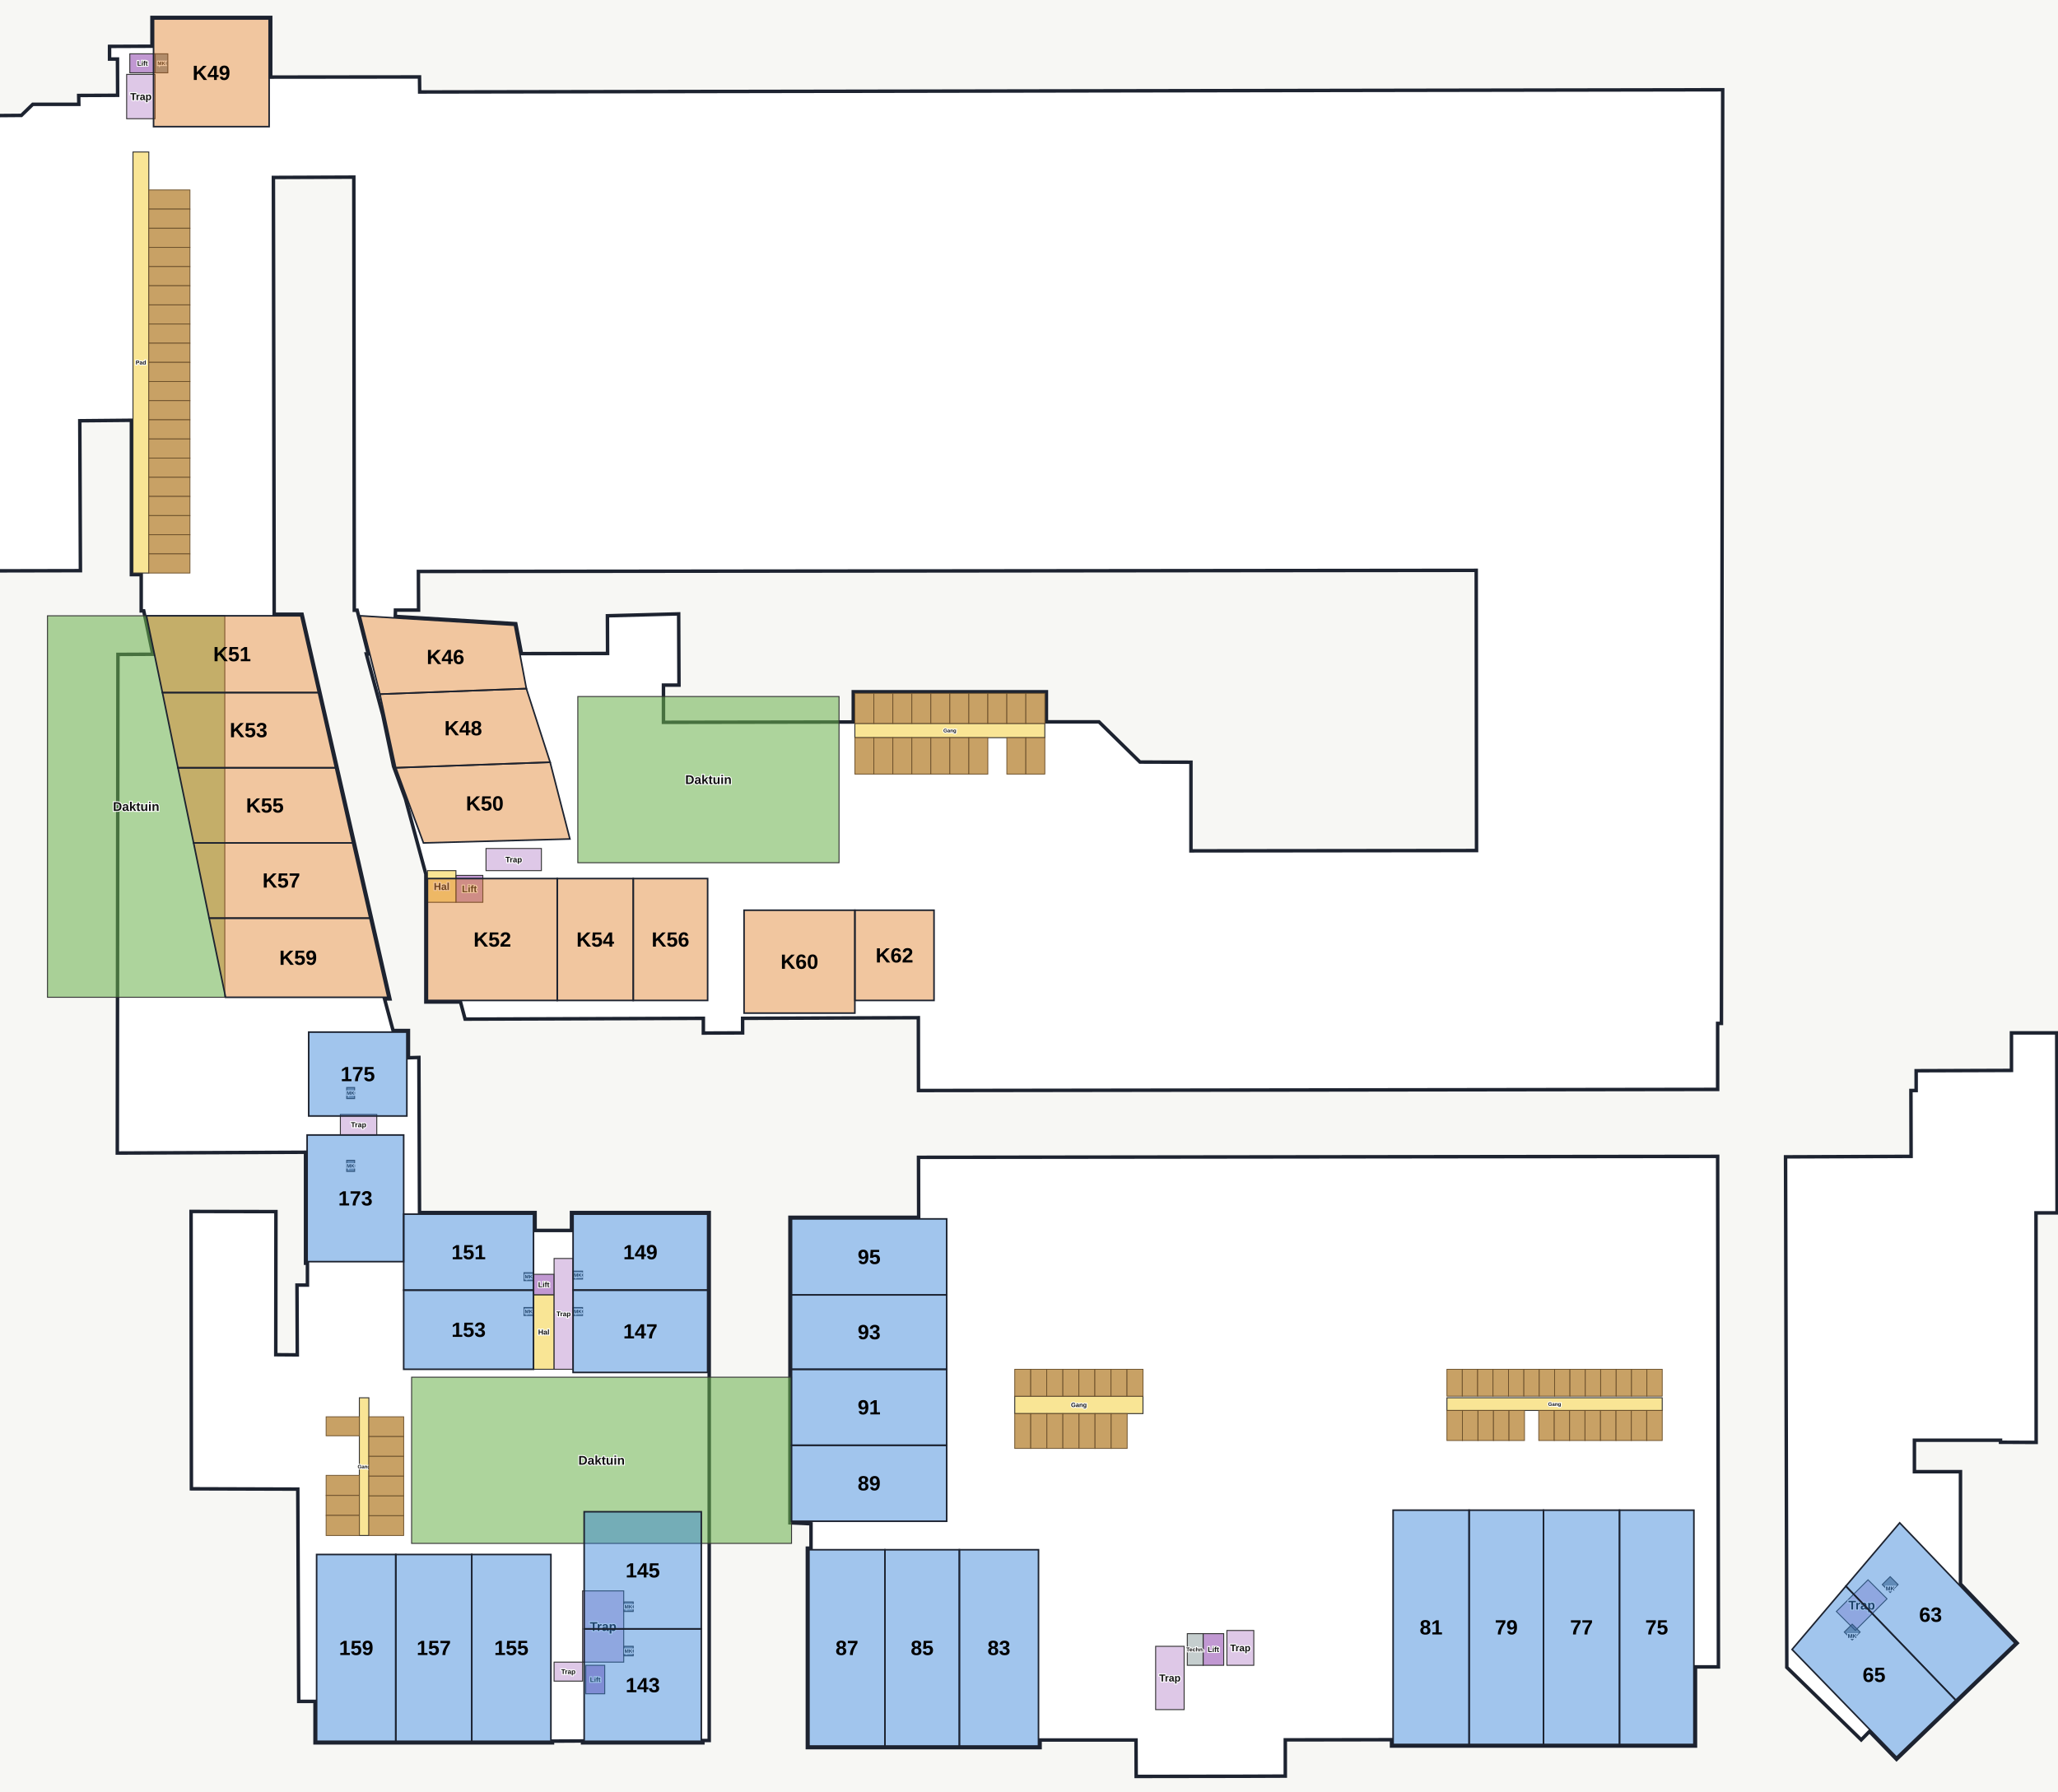
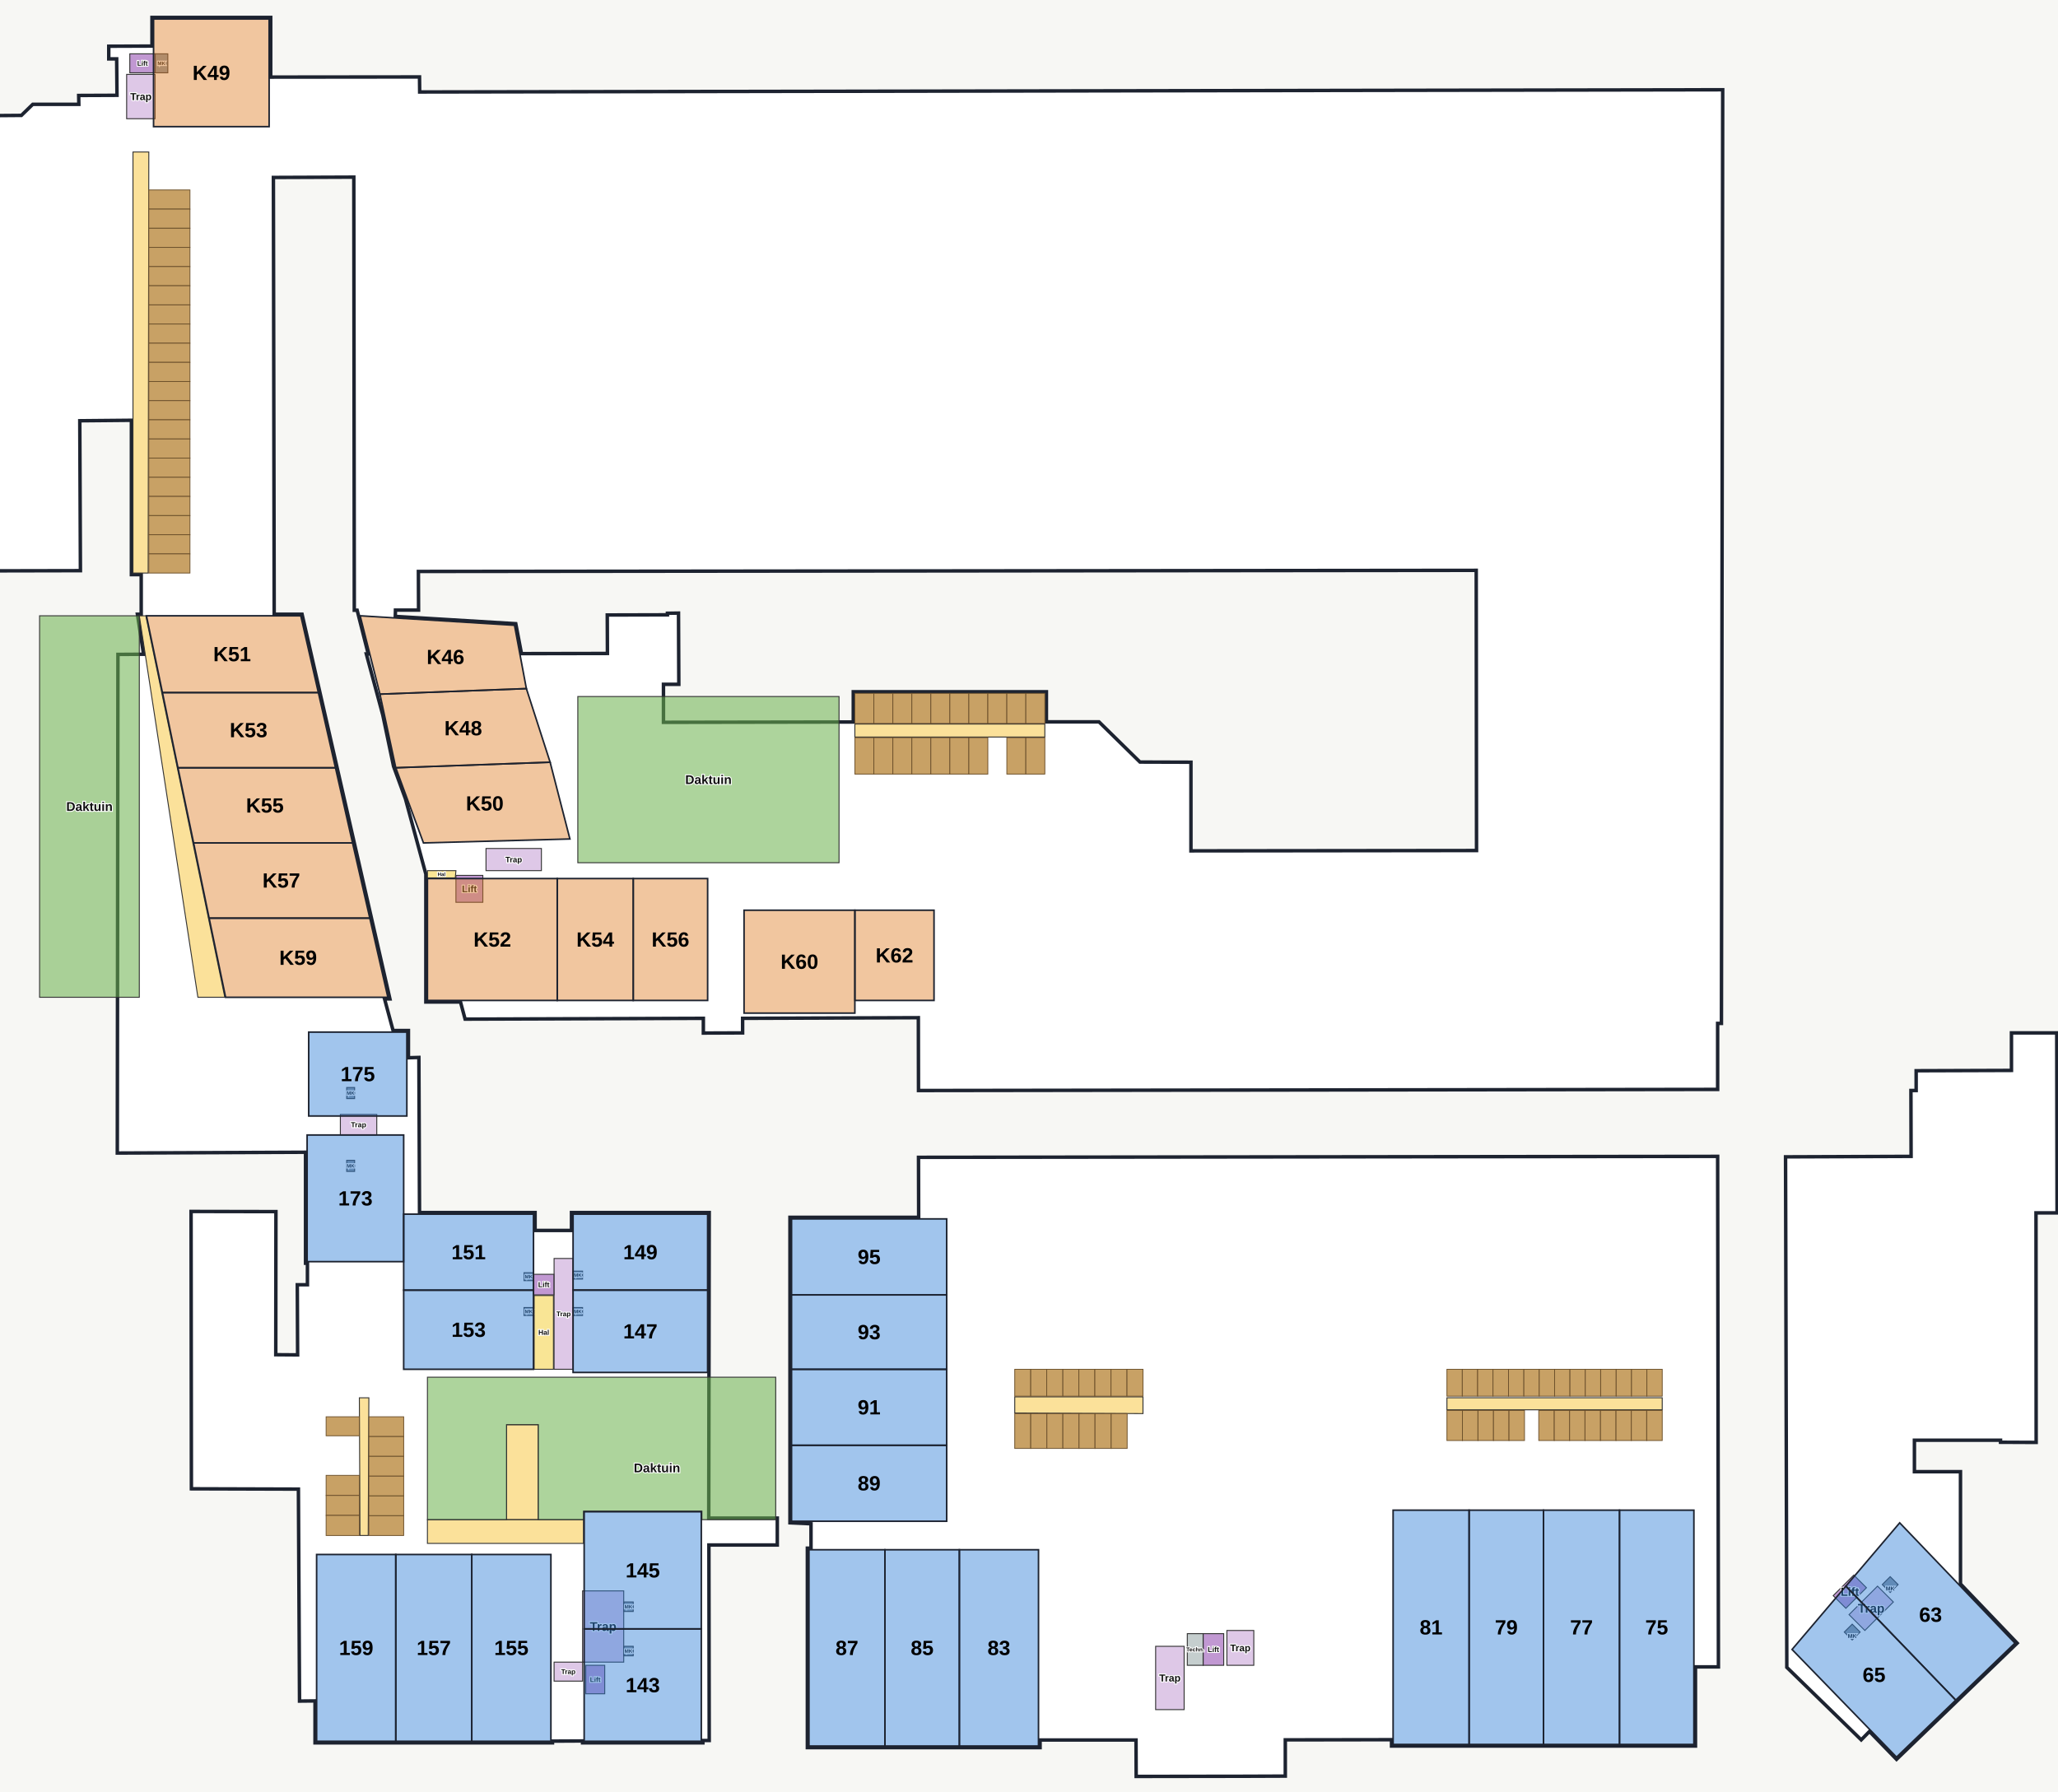
<svg xmlns="http://www.w3.org/2000/svg" viewBox="30 0 1300 1132" font-family="Arial,sans-serif">
  <rect x="30" y="0" width="1300" height="1132" fill="#f7f7f4" />
-   <path fill="#ffffff" stroke="#1d2330" stroke-width="2.2" fill-rule="evenodd" d="M1293.7,911.1 L1316.2,911.2 L1316.1,766.2 L1329.4,766.2 L1329.2,652.5 L1300.6,652.5 L1300.6,676.2 L1240.4,676.4 L1240.4,688.9 L1237.1,688.9 L1237.2,730.5 L1157.9,730.8 L1158.7,1053.3 L1205.7,1099.1 L1210.9,1093.8 L1228.0,1111.4 L1304.2,1038.0 L1268.4,1000.6 L1268.4,929.7 L1239.3,929.7 L1239.3,909.8 L1293.7,909.8Z M126.0,11.0 L126.0,29.2 L99.2,29.3 L99.2,37.3 L104.2,37.3 L104.3,60.2 L79.7,60.3 L79.8,65.9 L50.7,65.9 L43.5,72.9 L16.8,73.1 L-7.3,49.3 L-73.4,115.6 L-73.1,315.4 L-58.3,315.5 L-58.3,338.0 L-73.0,337.9 L-72.9,346.0 L-75.1,346.0 L-75.3,352.9 L-73.0,358.1 L-67.8,360.8 L80.8,360.5 L80.4,265.8 L113.0,265.5 L113.0,363.0 L119.2,363.0 L119.2,385.9 L120.8,385.9 L126.5,413.3 L104.5,413.4 L104.1,728.4 L223.0,727.9 L223.0,798.0 L224.2,798.0 L224.2,811.8 L217.6,811.8 L217.8,855.9 L204.2,855.8 L204.3,765.4 L150.7,765.3 L150.9,940.5 L218.1,940.7 L218.7,1074.8 L229.0,1074.8 L229.0,1101.0 L379.0,1101.0 L379.0,1099.9 L398.0,1099.8 L398.0,1101.0 L474.0,1101.0 L474.0,1099.5 L478.0,1099.5 L478.0,766.0 L391.0,766.0 L391.0,777.3 L368.0,777.3 L368.0,766.0 L295.0,766.0 L294.6,668.0 L288.0,668.2 L288.0,651.0 L278.3,651.0 L272.9,631.0 L276.3,631.0 L220.8,388.0 L203.2,388.0 L202.7,112.1 L253.5,111.9 L253.8,385.5 L255.6,385.5 L262.6,413.1 L261.4,413.1 L271.8,451.7 L278.6,484.1 L286.1,504.6 L299.0,552.2 L299.0,633.0 L320.9,633.0 L323.8,643.8 L474.3,643.3 L474.3,652.6 L499.1,652.5 L499.1,643.3 L610.1,642.9 L610.2,688.9 L1115.0,688.2 L1115.0,646.5 L1117.4,646.5 L1118.2,56.7 L295.1,58.1 L295.0,48.6 L201.0,48.7 L201.0,11.0Z M279.7,389.4 L279.8,385.4 L294.4,385.4 L294.3,361.0 L962.5,360.3 L962.7,537.3 L782.3,537.5 L782.3,481.5 L750.1,481.4 L724.2,456.0 L691.0,456.0 L691.0,437.0 L569.0,437.0 L569.0,456.1 L449.1,456.3 L449.1,432.8 L458.9,432.8 L458.7,387.8 L413.7,389.0 L413.8,412.8 L359.4,412.9 L355.8,394.0Z M529.0,962.0 L542.3,962.6 L542.3,978.0 L540.0,978.0 L540.0,1104.0 L687.0,1104.0 L687.0,1099.2 L747.6,1099.2 L747.7,1122.2 L815.5,1122.1 L841.9,1122.0 L841.9,1099.1 L909.0,1099.0 L909.0,1103.0 L1101.0,1103.0 L1101.0,1053.0 L1115.5,1053.0 L1115.0,730.5 L610.2,731.1 L610.3,769.0 L529.0,769.0Z" />
+   <path fill="#ffffff" stroke="#1d2330" stroke-width="2.2" fill-rule="evenodd" d="M1293.7,911.1 L1316.2,911.2 L1316.1,766.2 L1329.4,766.2 L1329.2,652.5 L1300.6,652.5 L1300.6,676.2 L1240.4,676.4 L1240.4,688.9 L1237.1,688.9 L1237.2,730.5 L1157.9,730.8 L1158.7,1053.3 L1205.7,1099.1 L1210.9,1093.8 L1228.0,1111.4 L1304.2,1038.0 L1268.4,1000.6 L1268.4,929.7 L1239.3,929.7 L1239.3,909.8 L1293.7,909.8Z M126.0,11.0 L126.0,29.1 L98.7,29.2 L98.7,37.2 L103.7,37.2 L103.9,60.2 L79.7,60.3 L79.8,65.9 L50.7,65.9 L43.5,72.9 L16.8,73.1 L-7.3,49.3 L-73.4,115.6 L-73.1,315.4 L-58.3,315.5 L-58.3,338.0 L-73.0,337.9 L-72.9,346.0 L-75.1,346.0 L-75.3,352.9 L-73.0,358.1 L-67.8,360.8 L80.8,360.5 L80.4,265.8 L113.0,265.5 L113.0,363.0 L119.2,363.0 L119.2,388.0 L116.8,388.0 L120.7,413.3 L104.5,413.4 L104.1,728.4 L223.0,727.9 L223.0,798.0 L224.2,798.0 L224.2,811.6 L217.8,811.6 L218.0,855.9 L204.2,855.8 L204.3,765.4 L150.7,765.3 L150.9,940.5 L218.5,940.7 L219.2,1074.6 L229.0,1074.5 L229.0,1101.0 L379.0,1101.0 L379.0,1099.9 L398.0,1099.8 L398.0,1101.0 L474.0,1101.0 L474.0,1099.5 L478.0,1099.5 L477.8,976.0 L521.0,976.0 L521.0,959.0 L477.7,959.0 L478.0,766.0 L391.0,766.0 L391.0,777.3 L368.0,777.3 L368.0,766.0 L295.0,766.0 L294.6,668.0 L288.0,668.2 L288.0,651.0 L278.3,651.0 L272.9,631.0 L276.3,631.0 L220.8,388.0 L203.2,388.0 L202.7,112.1 L253.5,111.9 L253.8,385.5 L255.6,385.5 L262.6,413.1 L261.4,413.1 L271.8,451.7 L278.6,484.1 L286.1,504.6 L299.0,552.2 L299.0,633.0 L320.9,633.0 L323.8,643.8 L474.3,643.3 L474.3,652.6 L499.1,652.5 L499.1,643.3 L610.1,642.9 L610.2,688.9 L1115.0,688.2 L1115.0,646.5 L1117.4,646.5 L1118.2,56.7 L295.1,58.1 L295.0,48.6 L201.0,48.7 L201.0,11.0Z M279.7,389.4 L279.8,385.4 L294.4,385.4 L294.3,361.0 L962.5,360.3 L962.7,537.3 L782.3,537.5 L782.3,481.5 L750.1,481.4 L724.2,456.0 L691.0,456.0 L691.0,437.0 L569.0,437.0 L569.0,456.1 L449.1,456.3 L449.1,432.3 L458.8,432.3 L458.6,387.3 L451.6,387.4 L451.6,388.4 L413.6,388.5 L413.7,412.8 L359.4,412.9 L355.8,394.0Z M529.0,962.0 L542.3,962.6 L542.3,978.0 L540.0,978.0 L540.0,1104.0 L687.0,1104.0 L687.0,1099.2 L747.6,1099.2 L747.7,1122.2 L815.5,1122.1 L841.9,1122.0 L841.9,1099.1 L909.0,1099.0 L909.0,1103.0 L1101.0,1103.0 L1101.0,1053.0 L1115.5,1053.0 L1115.0,730.5 L610.2,731.1 L610.3,769.0 L529.0,769.0Z" />
  <polygon id="1-K49-LIFT" points="112,34 128,34 128,46 112,46" fill="#8e44ad" fill-opacity="0.55" stroke="#333" stroke-width="0.6" />
  <text x="120.0" y="40.0" font-size="4.3" font-weight="700" text-anchor="middle" dominant-baseline="central" fill="#111" stroke="#fff" stroke-width="1.2" paint-order="stroke">Lift</text>
  <polygon id="1-K49-MK" points="128,34 136,34 136,46 128,46" fill="#2c3e50" fill-opacity="0.55" stroke="#333" stroke-width="0.6" />
  <text x="132.0" y="40.0" font-size="3.2" font-weight="700" text-anchor="middle" dominant-baseline="central" fill="#111" stroke="#fff" stroke-width="1.2" paint-order="stroke">MK</text>
  <polygon id="1-K49-TRAP" points="110,47 128,47 128,75 110,75" fill="#c39bd3" fill-opacity="0.55" stroke="#333" stroke-width="0.6" />
  <text x="119.0" y="61.0" font-size="6.4" font-weight="700" text-anchor="middle" dominant-baseline="central" fill="#111" stroke="#fff" stroke-width="1.2" paint-order="stroke">Trap</text>
-   <polygon id="1-PAD-A" points="114,96 124,96 124,362 114,362" fill="#f4d03f" fill-opacity="0.55" stroke="#333" stroke-width="0.6" />
-   <text x="119.0" y="229.0" font-size="3.6" font-weight="700" text-anchor="middle" dominant-baseline="central" fill="#111" stroke="#fff" stroke-width="1.2" paint-order="stroke">Pad</text>
  <polygon id="1-215-LIFT" points="318,553 335,553 335,570 318,570" fill="#8e44ad" fill-opacity="0.55" stroke="#333" stroke-width="0.6" />
  <text x="326.5" y="561.5" font-size="6.1" font-weight="700" text-anchor="middle" dominant-baseline="central" fill="#111" stroke="#fff" stroke-width="1.2" paint-order="stroke">Lift</text>
-   <polygon id="1-215-HAL" points="300,550 318,550 318,570 300,570" fill="#f4d03f" fill-opacity="0.55" stroke="#333" stroke-width="0.6" />
-   <text x="309.0" y="560.0" font-size="6.4" font-weight="700" text-anchor="middle" dominant-baseline="central" fill="#111" stroke="#fff" stroke-width="1.2" paint-order="stroke">Hal</text>
+   <polygon id="1-215-HAL" points="300.0,554.6 317.6,554.6 318.0,550.0 300.0,550.0" fill="#f4d03f" fill-opacity="0.55" stroke="#333" stroke-width="0.6" />
+   <text x="308.9" y="552.3" font-size="3.2" font-weight="700" text-anchor="middle" dominant-baseline="central" fill="#111" stroke="#fff" stroke-width="1.2" paint-order="stroke">Hal</text>
  <polygon id="1-215-TRAP" points="337,536 372,536 372,550 337,550" fill="#c39bd3" fill-opacity="0.55" stroke="#333" stroke-width="0.6" />
  <text x="354.5" y="543.0" font-size="5.0" font-weight="700" text-anchor="middle" dominant-baseline="central" fill="#111" stroke="#fff" stroke-width="1.2" paint-order="stroke">Trap</text>
  <polygon id="1-190-LIFT" points="367,805 380,805 380,818 367,818" fill="#8e44ad" fill-opacity="0.55" stroke="#333" stroke-width="0.6" />
  <text x="373.5" y="811.5" font-size="4.6" font-weight="700" text-anchor="middle" dominant-baseline="central" fill="#111" stroke="#fff" stroke-width="1.2" paint-order="stroke">Lift</text>
-   <polygon id="1-190-HAL" points="367,818 380,818 380,865 367,865" fill="#f4d03f" fill-opacity="0.55" stroke="#333" stroke-width="0.6" />
-   <text x="373.5" y="841.5" font-size="4.6" font-weight="700" text-anchor="middle" dominant-baseline="central" fill="#111" stroke="#fff" stroke-width="1.2" paint-order="stroke">Hal</text>
+   <polygon id="1-190-HAL" points="379.6,865.0 379.6,818.4 367.4,818.4 367.4,865.0" fill="#f4d03f" fill-opacity="0.55" stroke="#333" stroke-width="0.6" />
+   <text x="373.5" y="841.7" font-size="4.4" font-weight="700" text-anchor="middle" dominant-baseline="central" fill="#111" stroke="#fff" stroke-width="1.2" paint-order="stroke">Hal</text>
  <polygon id="1-190-TRAP" points="380,795 392,795 392,865 380,865" fill="#c39bd3" fill-opacity="0.55" stroke="#333" stroke-width="0.6" />
  <text x="386.0" y="830.0" font-size="4.3" font-weight="700" text-anchor="middle" dominant-baseline="central" fill="#111" stroke="#fff" stroke-width="1.2" paint-order="stroke">Trap</text>
  <polygon id="1-190-MK1" points="361,804 367,804 367,809 361,809" fill="#2c3e50" fill-opacity="0.55" stroke="#333" stroke-width="0.6" />
  <text x="364.0" y="806.5" font-size="3.2" font-weight="700" text-anchor="middle" dominant-baseline="central" fill="#111" stroke="#fff" stroke-width="1.2" paint-order="stroke">MK</text>
  <polygon id="1-190-MK2" points="361,826 367,826 367,831 361,831" fill="#2c3e50" fill-opacity="0.55" stroke="#333" stroke-width="0.6" />
  <text x="364.0" y="828.5" font-size="3.2" font-weight="700" text-anchor="middle" dominant-baseline="central" fill="#111" stroke="#fff" stroke-width="1.2" paint-order="stroke">MK</text>
  <polygon id="1-190-MK3" points="392,803 398,803 398,808 392,808" fill="#2c3e50" fill-opacity="0.55" stroke="#333" stroke-width="0.6" />
  <text x="395.0" y="805.5" font-size="3.2" font-weight="700" text-anchor="middle" dominant-baseline="central" fill="#111" stroke="#fff" stroke-width="1.2" paint-order="stroke">MK</text>
  <polygon id="1-190-MK4" points="392,826 398,826 398,831 392,831" fill="#2c3e50" fill-opacity="0.55" stroke="#333" stroke-width="0.6" />
  <text x="395.0" y="828.5" font-size="3.2" font-weight="700" text-anchor="middle" dominant-baseline="central" fill="#111" stroke="#fff" stroke-width="1.2" paint-order="stroke">MK</text>
  <polygon id="1-198-TRAP1" points="398,1005 424,1005 424,1050 398,1050" fill="#c39bd3" fill-opacity="0.55" stroke="#333" stroke-width="0.6" />
  <text x="411.0" y="1027.5" font-size="8.0" font-weight="700" text-anchor="middle" dominant-baseline="central" fill="#111" stroke="#fff" stroke-width="1.2" paint-order="stroke">Trap</text>
  <polygon id="1-198-TRAP2" points="380,1050 398,1050 398,1062 380,1062" fill="#c39bd3" fill-opacity="0.55" stroke="#333" stroke-width="0.6" />
  <text x="389.0" y="1056.0" font-size="4.3" font-weight="700" text-anchor="middle" dominant-baseline="central" fill="#111" stroke="#fff" stroke-width="1.2" paint-order="stroke">Trap</text>
  <polygon id="1-198-LIFT" points="400,1052 412,1052 412,1070 400,1070" fill="#8e44ad" fill-opacity="0.55" stroke="#333" stroke-width="0.6" />
  <text x="406.0" y="1061.0" font-size="4.3" font-weight="700" text-anchor="middle" dominant-baseline="central" fill="#111" stroke="#fff" stroke-width="1.2" paint-order="stroke">Lift</text>
  <polygon id="1-198-MK1" points="424,1012 430,1012 430,1018 424,1018" fill="#2c3e50" fill-opacity="0.55" stroke="#333" stroke-width="0.6" />
  <text x="427.0" y="1015.0" font-size="3.2" font-weight="700" text-anchor="middle" dominant-baseline="central" fill="#111" stroke="#fff" stroke-width="1.2" paint-order="stroke">MK</text>
  <polygon id="1-198-MK2" points="424,1040 430,1040 430,1046 424,1046" fill="#2c3e50" fill-opacity="0.55" stroke="#333" stroke-width="0.6" />
  <text x="427.0" y="1043.0" font-size="3.2" font-weight="700" text-anchor="middle" dominant-baseline="central" fill="#111" stroke="#fff" stroke-width="1.2" paint-order="stroke">MK</text>
  <polygon id="1-OOST-LIFT" points="790,1032 803,1032 803,1052 790,1052" fill="#8e44ad" fill-opacity="0.55" stroke="#333" stroke-width="0.6" />
  <text x="796.5" y="1042.0" font-size="4.6" font-weight="700" text-anchor="middle" dominant-baseline="central" fill="#111" stroke="#fff" stroke-width="1.2" paint-order="stroke">Lift</text>
  <polygon id="1-OOST-SCH" points="780,1032 790,1032 790,1052 780,1052" fill="#95a5a6" fill-opacity="0.55" stroke="#333" stroke-width="0.6" />
  <text x="785.0" y="1042.0" font-size="3.6" font-weight="700" text-anchor="middle" dominant-baseline="central" fill="#111" stroke="#fff" stroke-width="1.2" paint-order="stroke">Techn.</text>
  <polygon id="1-OOST-TRAP1" points="805,1030 822,1030 822,1052 805,1052" fill="#c39bd3" fill-opacity="0.55" stroke="#333" stroke-width="0.6" />
  <text x="813.5" y="1041.0" font-size="6.1" font-weight="700" text-anchor="middle" dominant-baseline="central" fill="#111" stroke="#fff" stroke-width="1.2" paint-order="stroke">Trap</text>
  <polygon id="1-OOST-TRAP2" points="760,1040 778,1040 778,1080 760,1080" fill="#c39bd3" fill-opacity="0.55" stroke="#333" stroke-width="0.6" />
  <text x="769.0" y="1060.0" font-size="6.4" font-weight="700" text-anchor="middle" dominant-baseline="central" fill="#111" stroke="#fff" stroke-width="1.2" paint-order="stroke">Trap</text>
  <polygon id="1-182-TRAP" points="245,704 268,704 268,717 245,717" fill="#c39bd3" fill-opacity="0.55" stroke="#333" stroke-width="0.6" />
  <text x="256.5" y="710.5" font-size="4.6" font-weight="700" text-anchor="middle" dominant-baseline="central" fill="#111" stroke="#fff" stroke-width="1.2" paint-order="stroke">Trap</text>
  <polygon id="1-182-MK1" points="249,687 254,687 254,694 249,694" fill="#2c3e50" fill-opacity="0.55" stroke="#333" stroke-width="0.6" />
  <text x="251.5" y="690.5" font-size="3.2" font-weight="700" text-anchor="middle" dominant-baseline="central" fill="#111" stroke="#fff" stroke-width="1.2" paint-order="stroke">MK</text>
  <polygon id="1-182-MK2" points="249,733 254,733 254,740 249,740" fill="#2c3e50" fill-opacity="0.55" stroke="#333" stroke-width="0.6" />
  <text x="251.5" y="736.5" font-size="3.2" font-weight="700" text-anchor="middle" dominant-baseline="central" fill="#111" stroke="#fff" stroke-width="1.2" paint-order="stroke">MK</text>
-   <polygon id="1-260-TRAP" points="1190,1018 1210,998 1222,1010 1202,1030" fill="#c39bd3" fill-opacity="0.55" stroke="#333" stroke-width="0.6" />
-   <text x="1206.0" y="1014.0" font-size="8.0" font-weight="700" text-anchor="middle" dominant-baseline="central" fill="#111" stroke="#fff" stroke-width="1.2" paint-order="stroke">Trap</text>
+   <polygon id="1-260-LIFT" points="1188,1008 1201,995 1209,1003 1196,1016" fill="#8e44ad" fill-opacity="0.55" stroke="#333" stroke-width="0.6" />
+   <text x="1198.5" y="1005.5" font-size="7.5" font-weight="700" text-anchor="middle" dominant-baseline="central" fill="#111" stroke="#fff" stroke-width="1.2" paint-order="stroke">Lift</text>
+   <polygon id="1-260-TRAP" points="1198,1020 1216,1002 1226,1012 1208,1030" fill="#c39bd3" fill-opacity="0.55" stroke="#333" stroke-width="0.6" />
+   <text x="1212.0" y="1016.0" font-size="8.0" font-weight="700" text-anchor="middle" dominant-baseline="central" fill="#111" stroke="#fff" stroke-width="1.2" paint-order="stroke">Trap</text>
  <polygon id="1-260-MK1" points="1219,1001 1224,996 1229,1001 1224,1006" fill="#2c3e50" fill-opacity="0.55" stroke="#333" stroke-width="0.6" />
  <text x="1224.0" y="1003.5" font-size="3.6" font-weight="700" text-anchor="middle" dominant-baseline="central" fill="#111" stroke="#fff" stroke-width="1.2" paint-order="stroke">MK</text>
  <polygon id="1-260-MK2" points="1195,1031 1200,1026 1205,1031 1200,1036" fill="#2c3e50" fill-opacity="0.55" stroke="#333" stroke-width="0.6" />
  <text x="1200.0" y="1033.5" font-size="3.6" font-weight="700" text-anchor="middle" dominant-baseline="central" fill="#111" stroke="#fff" stroke-width="1.2" paint-order="stroke">MK</text>
-   <polygon id="1-DAK-W" points="60,389 172,389 172,630 60,630" fill="#6ab04c" fill-opacity="0.55" stroke="#333" stroke-width="0.6" />
-   <text x="116.0" y="509.5" font-size="8.0" font-weight="700" text-anchor="middle" dominant-baseline="central" fill="#111" stroke="#fff" stroke-width="1.2" paint-order="stroke">Daktuin</text>
-   <polygon id="1-DAK-M" points="290,870 530,870 530,975 290,975" fill="#6ab04c" fill-opacity="0.55" stroke="#333" stroke-width="0.6" />
-   <text x="410.0" y="922.5" font-size="8.0" font-weight="700" text-anchor="middle" dominant-baseline="central" fill="#111" stroke="#fff" stroke-width="1.2" paint-order="stroke">Daktuin</text>
-   <polygon id="1-DAK-N" points="395,440 560,440 560,545 395,545" fill="#6ab04c" fill-opacity="0.55" stroke="#333" stroke-width="0.6" />
+   <polygon id="1-PAD-W" points="155.0,630.0 172.0,630.0 122.1,389.0 118.0,389.0" fill="#f7c948" fill-opacity="0.55" stroke="#333" stroke-width="0.6" />
+   <polygon id="1-DAK-W" points="55.0,630.0 118.0,630.0 118.0,389.0 55.0,389.0" fill="#6ab04c" fill-opacity="0.55" stroke="#333" stroke-width="0.6" />
+   <text x="86.5" y="509.5" font-size="8.0" font-weight="700" text-anchor="middle" dominant-baseline="central" fill="#111" stroke="#fff" stroke-width="1.2" paint-order="stroke">Daktuin</text>
+   <polygon id="1-PAD-M" points="350.0,960.0 370.0,960.0 370.0,900.0 350.0,900.0" fill="#f7c948" fill-opacity="0.55" stroke="#333" stroke-width="0.6" />
+   <polygon id="1-PAD-M2" points="300.0,975.0 398.6,975.0 398.6,960.0 300.0,960.0" fill="#f7c948" fill-opacity="0.55" stroke="#333" stroke-width="0.6" />
+   <polygon id="1-DAK-M" points="300.0,960.0 350.0,960.0 350.0,900.0 370.0,900.0 370.0,960.0 398.6,960.0 398.6,954.6 473.4,954.6 473.4,960.0 520.0,960.0 520.0,870.0 300.0,870.0" fill="#6ab04c" fill-opacity="0.55" stroke="#333" stroke-width="0.6" />
+   <text x="445.0" y="927.3" font-size="8.0" font-weight="700" text-anchor="middle" dominant-baseline="central" fill="#111" stroke="#fff" stroke-width="1.2" paint-order="stroke">Daktuin</text>
+   <polygon id="1-DAK-N" points="395.0,545.0 560.0,545.0 560.0,440.0 395.0,440.0" fill="#6ab04c" fill-opacity="0.55" stroke="#333" stroke-width="0.6" />
  <text x="477.5" y="492.5" font-size="8.0" font-weight="700" text-anchor="middle" dominant-baseline="central" fill="#111" stroke="#fff" stroke-width="1.2" paint-order="stroke">Daktuin</text>
-   <polygon id="1-GANG-C" points="570,457 690,457 690,466 570,466" fill="#f4d03f" fill-opacity="0.55" stroke="#333" stroke-width="0.6" />
-   <text x="630.0" y="461.5" font-size="3.2" font-weight="700" text-anchor="middle" dominant-baseline="central" fill="#111" stroke="#fff" stroke-width="1.2" paint-order="stroke">Gang</text>
-   <polygon id="1-GANG-D" points="671,882 752,882 752,893 671,893" fill="#f4d03f" fill-opacity="0.55" stroke="#333" stroke-width="0.6" />
-   <text x="711.5" y="887.5" font-size="3.9" font-weight="700" text-anchor="middle" dominant-baseline="central" fill="#111" stroke="#fff" stroke-width="1.2" paint-order="stroke">Gang</text>
-   <polygon id="1-GANG-E" points="944,883 1080,883 1080,891 944,891" fill="#f4d03f" fill-opacity="0.55" stroke="#333" stroke-width="0.6" />
-   <text x="1012.0" y="887.0" font-size="3.2" font-weight="700" text-anchor="middle" dominant-baseline="central" fill="#111" stroke="#fff" stroke-width="1.2" paint-order="stroke">Gang</text>
-   <polygon id="1-GANG-B" points="257,883 263,883 263,970 257,970" fill="#f4d03f" fill-opacity="0.55" stroke="#333" stroke-width="0.6" />
-   <text x="260.0" y="926.5" font-size="3.2" font-weight="700" text-anchor="middle" dominant-baseline="central" fill="#111" stroke="#fff" stroke-width="1.2" paint-order="stroke">Gang</text>
+   <polygon id="1-GANG-C" points="570.0,465.6 690.0,465.6 690.0,457.4 570.0,457.4" fill="#f7c948" fill-opacity="0.55" stroke="#333" stroke-width="0.6" />
+   <polygon id="1-GANG-D" points="671.0,892.6 752.0,893.0 752.0,882.4 671.0,882.4" fill="#f7c948" fill-opacity="0.55" stroke="#333" stroke-width="0.6" />
+   <polygon id="1-GANG-E" points="944.0,890.6 1080.0,890.6 1080.0,883.0 944.0,883.0" fill="#f7c948" fill-opacity="0.55" stroke="#333" stroke-width="0.6" />
+   <polygon id="1-GANG-B" points="257.0,883.0 257.4,970.0 262.6,970.0 263.0,883.0" fill="#f7c948" fill-opacity="0.55" stroke="#333" stroke-width="0.6" />
+   <polygon id="1-PAD-A" points="114.0,362.0 123.6,362.0 124.0,96.0 114.0,96.0" fill="#f7c948" fill-opacity="0.55" stroke="#333" stroke-width="0.6" />
  <polygon id="BRG-295" points="124,120.0 150,120.0 150,132.1 124,132.1" fill="#c8a165" stroke="#6b4f2a" stroke-width="0.5" />
  <polygon id="BRG-294" points="124,132.1 150,132.1 150,144.2 124,144.2" fill="#c8a165" stroke="#6b4f2a" stroke-width="0.5" />
  <polygon id="BRG-293" points="124,144.2 150,144.2 150,156.3 124,156.3" fill="#c8a165" stroke="#6b4f2a" stroke-width="0.5" />
  <polygon id="BRG-292" points="124,156.3 150,156.3 150,168.4 124,168.4" fill="#c8a165" stroke="#6b4f2a" stroke-width="0.5" />
  <polygon id="BRG-291" points="124,168.4 150,168.4 150,180.5 124,180.5" fill="#c8a165" stroke="#6b4f2a" stroke-width="0.5" />
  <polygon id="BRG-290" points="124,180.5 150,180.5 150,192.6 124,192.6" fill="#c8a165" stroke="#6b4f2a" stroke-width="0.5" />
  <polygon id="BRG-289" points="124,192.6 150,192.6 150,204.7 124,204.7" fill="#c8a165" stroke="#6b4f2a" stroke-width="0.5" />
  <polygon id="BRG-288" points="124,204.7 150,204.7 150,216.8 124,216.8" fill="#c8a165" stroke="#6b4f2a" stroke-width="0.5" />
  <polygon id="BRG-287" points="124,216.8 150,216.8 150,228.9 124,228.9" fill="#c8a165" stroke="#6b4f2a" stroke-width="0.5" />
  <polygon id="BRG-286" points="124,228.9 150,228.9 150,241.0 124,241.0" fill="#c8a165" stroke="#6b4f2a" stroke-width="0.5" />
  <polygon id="BRG-285" points="124,241.0 150,241.0 150,253.1 124,253.1" fill="#c8a165" stroke="#6b4f2a" stroke-width="0.5" />
  <polygon id="BRG-284" points="124,253.1 150,253.1 150,265.2 124,265.2" fill="#c8a165" stroke="#6b4f2a" stroke-width="0.5" />
  <polygon id="BRG-283" points="124,265.2 150,265.2 150,277.3 124,277.3" fill="#c8a165" stroke="#6b4f2a" stroke-width="0.5" />
  <polygon id="BRG-282" points="124,277.3 150,277.3 150,289.4 124,289.4" fill="#c8a165" stroke="#6b4f2a" stroke-width="0.5" />
  <polygon id="BRG-281" points="124,289.4 150,289.4 150,301.5 124,301.5" fill="#c8a165" stroke="#6b4f2a" stroke-width="0.5" />
  <polygon id="BRG-280" points="124,301.5 150,301.5 150,313.6 124,313.6" fill="#c8a165" stroke="#6b4f2a" stroke-width="0.5" />
  <polygon id="BRG-279" points="124,313.6 150,313.6 150,325.7 124,325.7" fill="#c8a165" stroke="#6b4f2a" stroke-width="0.5" />
  <polygon id="BRG-278" points="124,325.7 150,325.7 150,337.8 124,337.8" fill="#c8a165" stroke="#6b4f2a" stroke-width="0.5" />
  <polygon id="BRG-277" points="124,337.8 150,337.8 150,349.9 124,349.9" fill="#c8a165" stroke="#6b4f2a" stroke-width="0.5" />
  <polygon id="BRG-276" points="124,349.9 150,349.9 150,362.0 124,362.0" fill="#c8a165" stroke="#6b4f2a" stroke-width="0.5" />
  <polygon id="BRG-269" points="236,895.0 257,895.0 257,907.0 236,907.0" fill="#c8a165" stroke="#6b4f2a" stroke-width="0.5" />
  <polygon id="BRG-268" points="236,932.0 257,932.0 257,944.7 236,944.7" fill="#c8a165" stroke="#6b4f2a" stroke-width="0.5" />
  <polygon id="BRG-267" points="236,944.7 257,944.7 257,957.3 236,957.3" fill="#c8a165" stroke="#6b4f2a" stroke-width="0.5" />
  <polygon id="BRG-266" points="236,957.3 257,957.3 257,970.0 236,970.0" fill="#c8a165" stroke="#6b4f2a" stroke-width="0.5" />
  <polygon id="BRG-275" points="263,895.0 285,895.0 285,907.5 263,907.5" fill="#c8a165" stroke="#6b4f2a" stroke-width="0.5" />
  <polygon id="BRG-274" points="263,907.5 285,907.5 285,920.0 263,920.0" fill="#c8a165" stroke="#6b4f2a" stroke-width="0.5" />
  <polygon id="BRG-273" points="263,920.0 285,920.0 285,932.5 263,932.5" fill="#c8a165" stroke="#6b4f2a" stroke-width="0.5" />
  <polygon id="BRG-272" points="263,932.5 285,932.5 285,945.0 263,945.0" fill="#c8a165" stroke="#6b4f2a" stroke-width="0.5" />
  <polygon id="BRG-271" points="263,945.0 285,945.0 285,957.5 263,957.5" fill="#c8a165" stroke="#6b4f2a" stroke-width="0.5" />
  <polygon id="BRG-270" points="263,957.5 285,957.5 285,970.0 263,970.0" fill="#c8a165" stroke="#6b4f2a" stroke-width="0.5" />
  <polygon id="BRG-305" points="570.0,438 582.0,438 582.0,457 570.0,457" fill="#c8a165" stroke="#6b4f2a" stroke-width="0.5" />
  <polygon id="BRG-296" points="582.0,438 594.0,438 594.0,457 582.0,457" fill="#c8a165" stroke="#6b4f2a" stroke-width="0.5" />
  <polygon id="BRG-297" points="594.0,438 606.0,438 606.0,457 594.0,457" fill="#c8a165" stroke="#6b4f2a" stroke-width="0.5" />
  <polygon id="BRG-298" points="606.0,438 618.0,438 618.0,457 606.0,457" fill="#c8a165" stroke="#6b4f2a" stroke-width="0.5" />
  <polygon id="BRG-299" points="618.0,438 630.0,438 630.0,457 618.0,457" fill="#c8a165" stroke="#6b4f2a" stroke-width="0.5" />
  <polygon id="BRG-300" points="630.0,438 642.0,438 642.0,457 630.0,457" fill="#c8a165" stroke="#6b4f2a" stroke-width="0.5" />
  <polygon id="BRG-301" points="642.0,438 654.0,438 654.0,457 642.0,457" fill="#c8a165" stroke="#6b4f2a" stroke-width="0.5" />
  <polygon id="BRG-302" points="654.0,438 666.0,438 666.0,457 654.0,457" fill="#c8a165" stroke="#6b4f2a" stroke-width="0.5" />
  <polygon id="BRG-303" points="666.0,438 678.0,438 678.0,457 666.0,457" fill="#c8a165" stroke="#6b4f2a" stroke-width="0.5" />
  <polygon id="BRG-304" points="678.0,438 690.0,438 690.0,457 678.0,457" fill="#c8a165" stroke="#6b4f2a" stroke-width="0.5" />
  <polygon id="BRG-314" points="570.0,466 582.0,466 582.0,489 570.0,489" fill="#c8a165" stroke="#6b4f2a" stroke-width="0.5" />
  <polygon id="BRG-306" points="582.0,466 594.0,466 594.0,489 582.0,489" fill="#c8a165" stroke="#6b4f2a" stroke-width="0.5" />
  <polygon id="BRG-307" points="594.0,466 606.0,466 606.0,489 594.0,489" fill="#c8a165" stroke="#6b4f2a" stroke-width="0.5" />
  <polygon id="BRG-308" points="606.0,466 618.0,466 618.0,489 606.0,489" fill="#c8a165" stroke="#6b4f2a" stroke-width="0.5" />
  <polygon id="BRG-309" points="618.0,466 630.0,466 630.0,489 618.0,489" fill="#c8a165" stroke="#6b4f2a" stroke-width="0.5" />
  <polygon id="BRG-310" points="630.0,466 642.0,466 642.0,489 630.0,489" fill="#c8a165" stroke="#6b4f2a" stroke-width="0.5" />
  <polygon id="BRG-311" points="642.0,466 654.0,466 654.0,489 642.0,489" fill="#c8a165" stroke="#6b4f2a" stroke-width="0.5" />
  <polygon id="BRG-312" points="666.0,466 678.0,466 678.0,489 666.0,489" fill="#c8a165" stroke="#6b4f2a" stroke-width="0.5" />
  <polygon id="BRG-313" points="678.0,466 690.0,466 690.0,489 678.0,489" fill="#c8a165" stroke="#6b4f2a" stroke-width="0.5" />
  <polygon id="BRG-322" points="671.0,865 681.1,865 681.1,882 671.0,882" fill="#c8a165" stroke="#6b4f2a" stroke-width="0.5" />
  <polygon id="BRG-323" points="681.1,865 691.2,865 691.2,882 681.1,882" fill="#c8a165" stroke="#6b4f2a" stroke-width="0.5" />
  <polygon id="BRG-324" points="691.2,865 701.4,865 701.4,882 691.2,882" fill="#c8a165" stroke="#6b4f2a" stroke-width="0.5" />
  <polygon id="BRG-325" points="701.4,865 711.5,865 711.5,882 701.4,882" fill="#c8a165" stroke="#6b4f2a" stroke-width="0.5" />
  <polygon id="BRG-326" points="711.5,865 721.6,865 721.6,882 711.5,882" fill="#c8a165" stroke="#6b4f2a" stroke-width="0.5" />
  <polygon id="BRG-327" points="721.6,865 731.8,865 731.8,882 721.6,882" fill="#c8a165" stroke="#6b4f2a" stroke-width="0.5" />
  <polygon id="BRG-328" points="731.8,865 741.9,865 741.9,882 731.8,882" fill="#c8a165" stroke="#6b4f2a" stroke-width="0.5" />
  <polygon id="BRG-329" points="741.9,865 752.0,865 752.0,882 741.9,882" fill="#c8a165" stroke="#6b4f2a" stroke-width="0.5" />
  <polygon id="BRG-315" points="671.0,893 681.1,893 681.1,915 671.0,915" fill="#c8a165" stroke="#6b4f2a" stroke-width="0.5" />
  <polygon id="BRG-316" points="681.1,893 691.3,893 691.3,915 681.1,915" fill="#c8a165" stroke="#6b4f2a" stroke-width="0.5" />
  <polygon id="BRG-317" points="691.3,893 701.4,893 701.4,915 691.3,915" fill="#c8a165" stroke="#6b4f2a" stroke-width="0.5" />
  <polygon id="BRG-318" points="701.4,893 711.6,893 711.6,915 701.4,915" fill="#c8a165" stroke="#6b4f2a" stroke-width="0.5" />
  <polygon id="BRG-319" points="711.6,893 721.7,893 721.7,915 711.6,915" fill="#c8a165" stroke="#6b4f2a" stroke-width="0.5" />
  <polygon id="BRG-320" points="721.7,893 731.9,893 731.9,915 721.7,915" fill="#c8a165" stroke="#6b4f2a" stroke-width="0.5" />
  <polygon id="BRG-321" points="731.9,893 742.0,893 742.0,915 731.9,915" fill="#c8a165" stroke="#6b4f2a" stroke-width="0.5" />
  <polygon id="BRG-343" points="944.0,865 953.7,865 953.7,882 944.0,882" fill="#c8a165" stroke="#6b4f2a" stroke-width="0.5" />
  <polygon id="BRG-344" points="953.7,865 963.4,865 963.4,882 953.7,882" fill="#c8a165" stroke="#6b4f2a" stroke-width="0.5" />
  <polygon id="BRG-345" points="963.4,865 973.1,865 973.1,882 963.4,882" fill="#c8a165" stroke="#6b4f2a" stroke-width="0.5" />
  <polygon id="BRG-346" points="973.1,865 982.9,865 982.9,882 973.1,882" fill="#c8a165" stroke="#6b4f2a" stroke-width="0.5" />
  <polygon id="BRG-347" points="982.9,865 992.6,865 992.6,882 982.9,882" fill="#c8a165" stroke="#6b4f2a" stroke-width="0.5" />
  <polygon id="BRG-348" points="992.6,865 1002.3,865 1002.3,882 992.6,882" fill="#c8a165" stroke="#6b4f2a" stroke-width="0.5" />
  <polygon id="BRG-349" points="1002.3,865 1012.0,865 1012.0,882 1002.3,882" fill="#c8a165" stroke="#6b4f2a" stroke-width="0.5" />
  <polygon id="BRG-350" points="1012.0,865 1021.7,865 1021.7,882 1012.0,882" fill="#c8a165" stroke="#6b4f2a" stroke-width="0.5" />
  <polygon id="BRG-351" points="1021.7,865 1031.4,865 1031.4,882 1021.7,882" fill="#c8a165" stroke="#6b4f2a" stroke-width="0.5" />
  <polygon id="BRG-352" points="1031.4,865 1041.1,865 1041.1,882 1031.4,882" fill="#c8a165" stroke="#6b4f2a" stroke-width="0.5" />
  <polygon id="BRG-353" points="1041.1,865 1050.9,865 1050.9,882 1041.1,882" fill="#c8a165" stroke="#6b4f2a" stroke-width="0.5" />
  <polygon id="BRG-354" points="1050.9,865 1060.6,865 1060.6,882 1050.9,882" fill="#c8a165" stroke="#6b4f2a" stroke-width="0.5" />
  <polygon id="BRG-355" points="1060.6,865 1070.3,865 1070.3,882 1060.6,882" fill="#c8a165" stroke="#6b4f2a" stroke-width="0.5" />
  <polygon id="BRG-356" points="1070.3,865 1080.0,865 1080.0,882 1070.3,882" fill="#c8a165" stroke="#6b4f2a" stroke-width="0.5" />
  <polygon id="BRG-330" points="944.0,891 953.8,891 953.8,910 944.0,910" fill="#c8a165" stroke="#6b4f2a" stroke-width="0.5" />
  <polygon id="BRG-331" points="953.8,891 963.6,891 963.6,910 953.8,910" fill="#c8a165" stroke="#6b4f2a" stroke-width="0.5" />
  <polygon id="BRG-332" points="963.6,891 973.4,891 973.4,910 963.6,910" fill="#c8a165" stroke="#6b4f2a" stroke-width="0.5" />
  <polygon id="BRG-333" points="973.4,891 983.2,891 983.2,910 973.4,910" fill="#c8a165" stroke="#6b4f2a" stroke-width="0.5" />
  <polygon id="BRG-334" points="983.2,891 993.0,891 993.0,910 983.2,910" fill="#c8a165" stroke="#6b4f2a" stroke-width="0.5" />
  <polygon id="BRG-335" points="1002.0,891 1011.8,891 1011.8,910 1002.0,910" fill="#c8a165" stroke="#6b4f2a" stroke-width="0.5" />
  <polygon id="BRG-336" points="1011.8,891 1021.5,891 1021.5,910 1011.8,910" fill="#c8a165" stroke="#6b4f2a" stroke-width="0.5" />
  <polygon id="BRG-337" points="1021.5,891 1031.2,891 1031.2,910 1021.5,910" fill="#c8a165" stroke="#6b4f2a" stroke-width="0.5" />
  <polygon id="BRG-338" points="1031.2,891 1041.0,891 1041.0,910 1031.2,910" fill="#c8a165" stroke="#6b4f2a" stroke-width="0.5" />
  <polygon id="BRG-339" points="1041.0,891 1050.8,891 1050.8,910 1041.0,910" fill="#c8a165" stroke="#6b4f2a" stroke-width="0.5" />
  <polygon id="BRG-340" points="1050.8,891 1060.5,891 1060.5,910 1050.8,910" fill="#c8a165" stroke="#6b4f2a" stroke-width="0.5" />
  <polygon id="BRG-341" points="1060.5,891 1070.2,891 1070.2,910 1060.5,910" fill="#c8a165" stroke="#6b4f2a" stroke-width="0.5" />
  <polygon id="BRG-342" points="1070.2,891 1080.0,891 1080.0,910 1070.2,910" fill="#c8a165" stroke="#6b4f2a" stroke-width="0.5" />
  <polygon id="S173" points="224,717 285,717 285,797 224,797" fill="#2f7fd8" fill-opacity="0.45" stroke="#1d2330" stroke-width="1" />
  <text x="254.5" y="757.0" font-size="13" font-weight="700" text-anchor="middle" dominant-baseline="central">173</text>
  <polygon id="S175" points="225,652 287,652 287,705 225,705" fill="#2f7fd8" fill-opacity="0.45" stroke="#1d2330" stroke-width="1" />
  <text x="256.0" y="678.5" font-size="13" font-weight="700" text-anchor="middle" dominant-baseline="central">175</text>
  <polygon id="K59" points="162.1,580 263.6,580 275.0,630 172.5,630" fill="#e0812b" fill-opacity="0.45" stroke="#1d2330" stroke-width="1" />
  <text x="218.3" y="605.0" font-size="13" font-weight="700" text-anchor="middle" dominant-baseline="central">K59</text>
  <polygon id="K57" points="152.3,532.5 252.7,532.5 263.6,580 162.1,580" fill="#e0812b" fill-opacity="0.45" stroke="#1d2330" stroke-width="1" />
  <text x="207.7" y="556.2" font-size="13" font-weight="700" text-anchor="middle" dominant-baseline="central">K57</text>
  <polygon id="K55" points="142.4,485 241.9,485 252.7,532.5 152.3,532.5" fill="#e0812b" fill-opacity="0.45" stroke="#1d2330" stroke-width="1" />
  <text x="197.3" y="508.8" font-size="13" font-weight="700" text-anchor="middle" dominant-baseline="central">K55</text>
  <polygon id="K53" points="132.6,437.5 231.1,437.5 241.9,485 142.4,485" fill="#e0812b" fill-opacity="0.45" stroke="#1d2330" stroke-width="1" />
  <text x="187.0" y="461.2" font-size="13" font-weight="700" text-anchor="middle" dominant-baseline="central">K53</text>
  <polygon id="K51" points="122.5,389 220.0,389 231.1,437.5 132.6,437.5" fill="#e0812b" fill-opacity="0.45" stroke="#1d2330" stroke-width="1" />
  <text x="176.6" y="413.2" font-size="13" font-weight="700" text-anchor="middle" dominant-baseline="central">K51</text>
  <polygon id="S153" points="285,815 367,815 367,865 285,865" fill="#2f7fd8" fill-opacity="0.45" stroke="#1d2330" stroke-width="1" />
  <text x="326.0" y="840.0" font-size="13" font-weight="700" text-anchor="middle" dominant-baseline="central">153</text>
  <polygon id="S151" points="285,767 367,767 367,815 285,815" fill="#2f7fd8" fill-opacity="0.45" stroke="#1d2330" stroke-width="1" />
  <text x="326.0" y="791.0" font-size="13" font-weight="700" text-anchor="middle" dominant-baseline="central">151</text>
  <polygon id="S149" points="392,767 477,767 477,815 392,815" fill="#2f7fd8" fill-opacity="0.45" stroke="#1d2330" stroke-width="1" />
  <text x="434.5" y="791.0" font-size="13" font-weight="700" text-anchor="middle" dominant-baseline="central">149</text>
  <polygon id="S147" points="392,815 477,815 477,867 392,867" fill="#2f7fd8" fill-opacity="0.45" stroke="#1d2330" stroke-width="1" />
  <text x="434.5" y="841.0" font-size="13" font-weight="700" text-anchor="middle" dominant-baseline="central">147</text>
  <polygon id="S143" points="399,1029 473,1029 473,1100 399,1100" fill="#2f7fd8" fill-opacity="0.45" stroke="#1d2330" stroke-width="1" />
  <text x="436.0" y="1064.5" font-size="13" font-weight="700" text-anchor="middle" dominant-baseline="central">143</text>
  <polygon id="S145" points="399,955 473,955 473,1029 399,1029" fill="#2f7fd8" fill-opacity="0.45" stroke="#1d2330" stroke-width="1" />
  <text x="436.0" y="992.0" font-size="13" font-weight="700" text-anchor="middle" dominant-baseline="central">145</text>
  <polygon id="S155" points="328,982 378,982 378,1100 328,1100" fill="#2f7fd8" fill-opacity="0.45" stroke="#1d2330" stroke-width="1" />
  <text x="353.0" y="1041.0" font-size="13" font-weight="700" text-anchor="middle" dominant-baseline="central">155</text>
  <polygon id="S157" points="280,982 328,982 328,1100 280,1100" fill="#2f7fd8" fill-opacity="0.45" stroke="#1d2330" stroke-width="1" />
  <text x="304.0" y="1041.0" font-size="13" font-weight="700" text-anchor="middle" dominant-baseline="central">157</text>
  <polygon id="S159" points="230,982 280,982 280,1100 230,1100" fill="#2f7fd8" fill-opacity="0.45" stroke="#1d2330" stroke-width="1" />
  <text x="255.0" y="1041.0" font-size="13" font-weight="700" text-anchor="middle" dominant-baseline="central">159</text>
  <polygon id="K49" points="127,12 200,12 200,80 127,80" fill="#e0812b" fill-opacity="0.45" stroke="#1d2330" stroke-width="1" />
  <text x="163.5" y="46.0" font-size="13" font-weight="700" text-anchor="middle" dominant-baseline="central">K49</text>
  <polygon id="K50" points="280,485 377.5,481.5 390,530 297.5,532.5" fill="#e0812b" fill-opacity="0.45" stroke="#1d2330" stroke-width="1" />
  <text x="336.2" y="507.5" font-size="13" font-weight="700" text-anchor="middle" dominant-baseline="central">K50</text>
  <polygon id="K48" points="270,438.5 362.5,435 377.5,481.5 280,485" fill="#e0812b" fill-opacity="0.45" stroke="#1d2330" stroke-width="1" />
  <text x="322.6" y="460.0" font-size="13" font-weight="700" text-anchor="middle" dominant-baseline="central">K48</text>
  <polygon id="K46" points="257.5,389 355,395 362.5,435 270,438.5" fill="#e0812b" fill-opacity="0.45" stroke="#1d2330" stroke-width="1" />
  <text x="311.4" y="415.0" font-size="13" font-weight="700" text-anchor="middle" dominant-baseline="central">K46</text>
  <polygon id="K62" points="570,575 620,575 620,632 570,632" fill="#e0812b" fill-opacity="0.45" stroke="#1d2330" stroke-width="1" />
  <text x="595.0" y="603.5" font-size="13" font-weight="700" text-anchor="middle" dominant-baseline="central">K62</text>
  <polygon id="K60" points="500,575 570,575 570,640 500,640" fill="#e0812b" fill-opacity="0.45" stroke="#1d2330" stroke-width="1" />
  <text x="535.0" y="607.5" font-size="13" font-weight="700" text-anchor="middle" dominant-baseline="central">K60</text>
  <polygon id="K56" points="430,555 477,555 477,632 430,632" fill="#e0812b" fill-opacity="0.45" stroke="#1d2330" stroke-width="1" />
  <text x="453.5" y="593.5" font-size="13" font-weight="700" text-anchor="middle" dominant-baseline="central">K56</text>
  <polygon id="K54" points="382,555 430,555 430,632 382,632" fill="#e0812b" fill-opacity="0.45" stroke="#1d2330" stroke-width="1" />
  <text x="406.0" y="593.5" font-size="13" font-weight="700" text-anchor="middle" dominant-baseline="central">K54</text>
  <polygon id="K52" points="300,555 382,555 382,632 300,632" fill="#e0812b" fill-opacity="0.45" stroke="#1d2330" stroke-width="1" />
  <text x="341.0" y="593.5" font-size="13" font-weight="700" text-anchor="middle" dominant-baseline="central">K52</text>
  <polygon id="S89" points="530,913 628,913 628,961 530,961" fill="#2f7fd8" fill-opacity="0.45" stroke="#1d2330" stroke-width="1" />
  <text x="579.0" y="937.0" font-size="13" font-weight="700" text-anchor="middle" dominant-baseline="central">89</text>
  <polygon id="S91" points="530,865 628,865 628,913 530,913" fill="#2f7fd8" fill-opacity="0.45" stroke="#1d2330" stroke-width="1" />
  <text x="579.0" y="889.0" font-size="13" font-weight="700" text-anchor="middle" dominant-baseline="central">91</text>
  <polygon id="S93" points="530,818 628,818 628,865 530,865" fill="#2f7fd8" fill-opacity="0.45" stroke="#1d2330" stroke-width="1" />
  <text x="579.0" y="841.5" font-size="13" font-weight="700" text-anchor="middle" dominant-baseline="central">93</text>
  <polygon id="S95" points="530,770 628,770 628,818 530,818" fill="#2f7fd8" fill-opacity="0.45" stroke="#1d2330" stroke-width="1" />
  <text x="579.0" y="794.0" font-size="13" font-weight="700" text-anchor="middle" dominant-baseline="central">95</text>
  <polygon id="S83" points="636,979 686,979 686,1103 636,1103" fill="#2f7fd8" fill-opacity="0.45" stroke="#1d2330" stroke-width="1" />
  <text x="661.0" y="1041.0" font-size="13" font-weight="700" text-anchor="middle" dominant-baseline="central">83</text>
  <polygon id="S85" points="589,979 636,979 636,1103 589,1103" fill="#2f7fd8" fill-opacity="0.45" stroke="#1d2330" stroke-width="1" />
  <text x="612.5" y="1041.0" font-size="13" font-weight="700" text-anchor="middle" dominant-baseline="central">85</text>
  <polygon id="S87" points="541,979 589,979 589,1103 541,1103" fill="#2f7fd8" fill-opacity="0.45" stroke="#1d2330" stroke-width="1" />
  <text x="565.0" y="1041.0" font-size="13" font-weight="700" text-anchor="middle" dominant-baseline="central">87</text>
  <polygon id="S75" points="1053,954 1100,954 1100,1102 1053,1102" fill="#2f7fd8" fill-opacity="0.45" stroke="#1d2330" stroke-width="1" />
  <text x="1076.5" y="1028.0" font-size="13" font-weight="700" text-anchor="middle" dominant-baseline="central">75</text>
  <polygon id="S77" points="1005,954 1053,954 1053,1102 1005,1102" fill="#2f7fd8" fill-opacity="0.45" stroke="#1d2330" stroke-width="1" />
  <text x="1029.0" y="1028.0" font-size="13" font-weight="700" text-anchor="middle" dominant-baseline="central">77</text>
  <polygon id="S79" points="958,954 1005,954 1005,1102 958,1102" fill="#2f7fd8" fill-opacity="0.45" stroke="#1d2330" stroke-width="1" />
  <text x="981.5" y="1028.0" font-size="13" font-weight="700" text-anchor="middle" dominant-baseline="central">79</text>
  <polygon id="S81" points="910,954 958,954 958,1102 910,1102" fill="#2f7fd8" fill-opacity="0.45" stroke="#1d2330" stroke-width="1" />
  <text x="934.0" y="1028.0" font-size="13" font-weight="700" text-anchor="middle" dominant-baseline="central">81</text>
  <polygon id="S63" points="1196,1002 1230,962 1302.8,1038 1265.4,1074" fill="#2f7fd8" fill-opacity="0.45" stroke="#1d2330" stroke-width="1" />
  <text x="1249.5" y="1020.0" font-size="13" font-weight="700" text-anchor="middle" dominant-baseline="central">63</text>
  <polygon id="S65" points="1162,1042 1196,1002 1265.4,1074 1228,1110" fill="#2f7fd8" fill-opacity="0.45" stroke="#1d2330" stroke-width="1" />
  <text x="1213.8" y="1058.0" font-size="13" font-weight="700" text-anchor="middle" dominant-baseline="central">65</text>
</svg>
